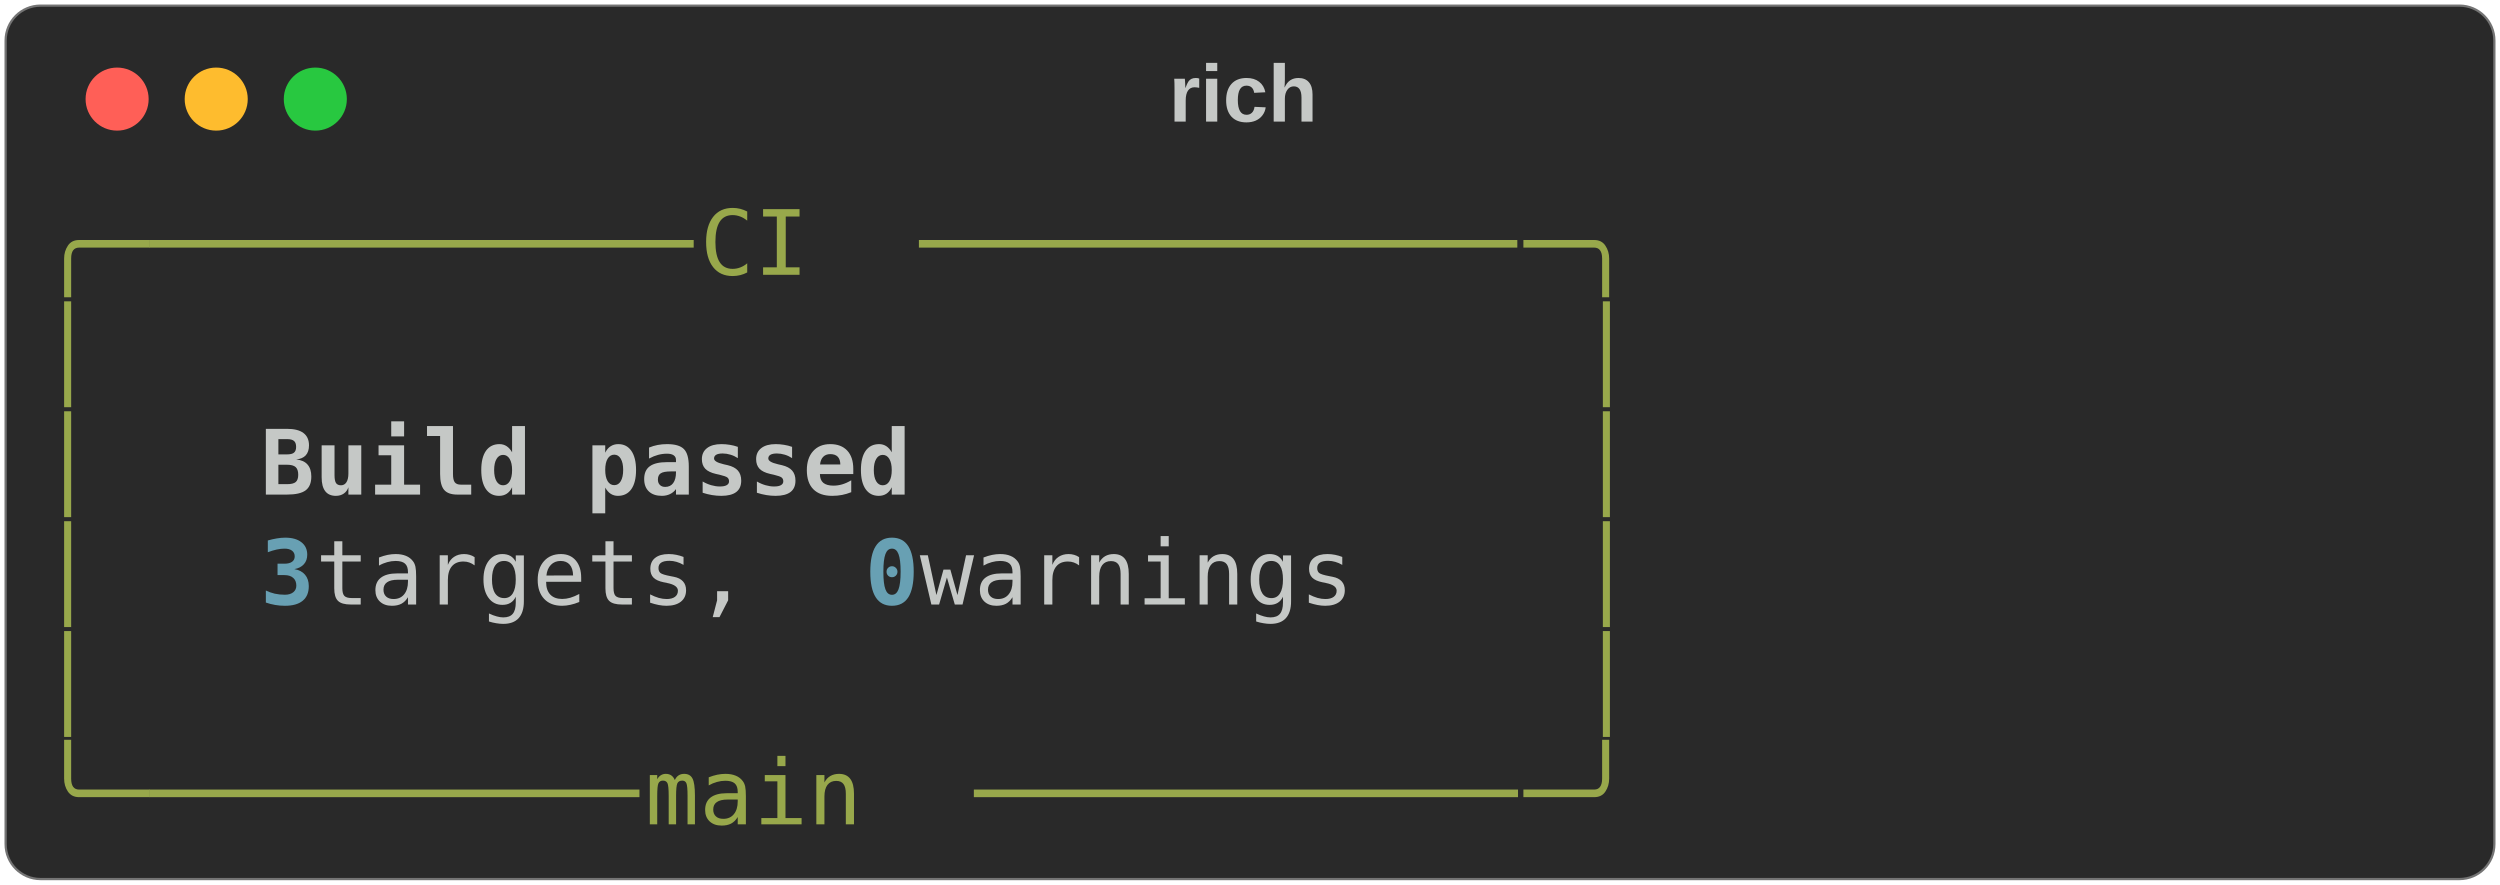
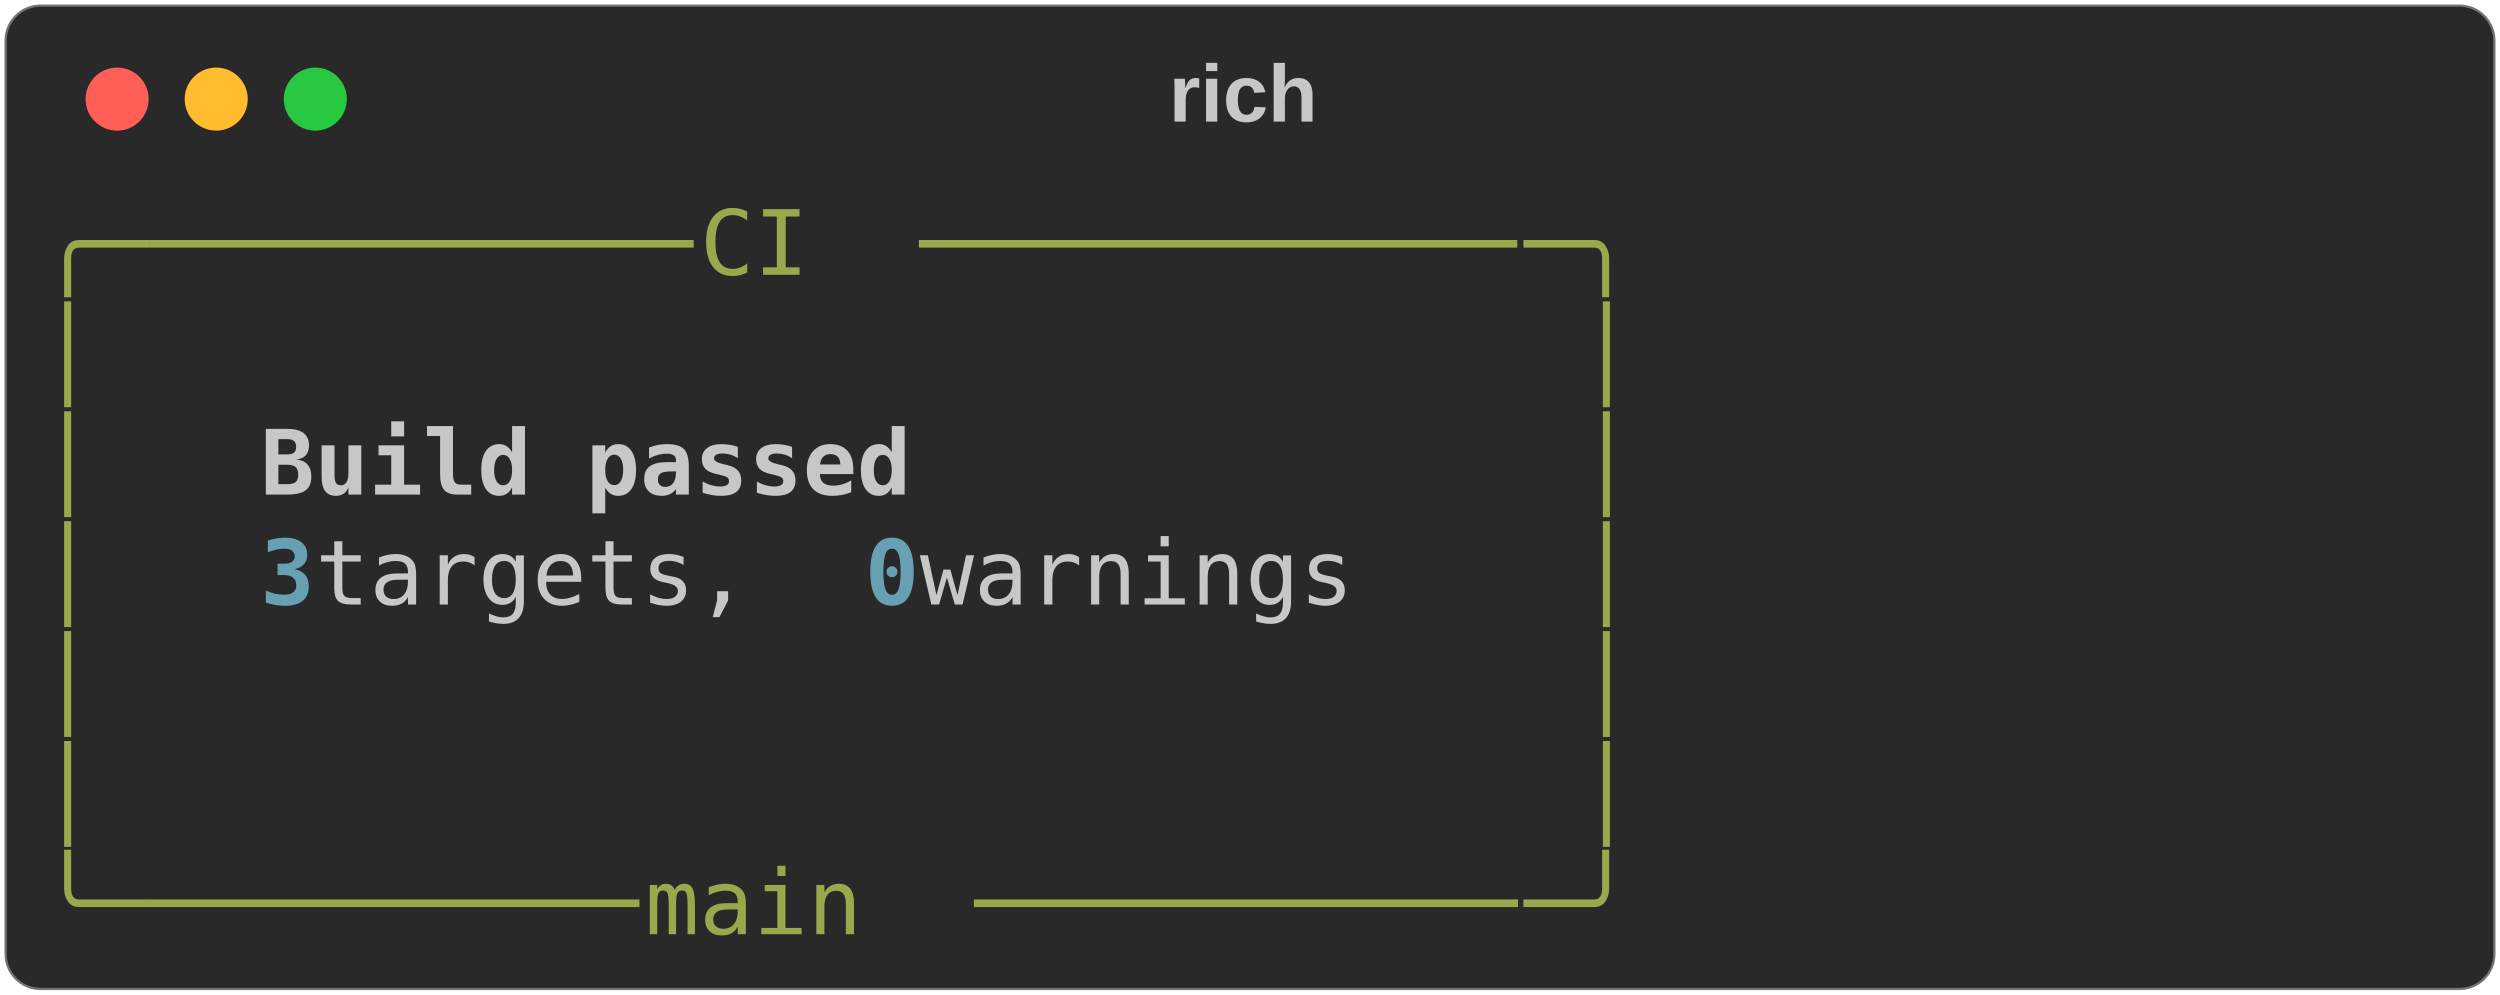
- <svg xmlns="http://www.w3.org/2000/svg" class="rich-terminal" viewBox="0 0 555 196.4">
+ <svg xmlns="http://www.w3.org/2000/svg" class="rich-terminal" viewBox="0 0 555 220.8">
  <style>

    @font-face {
        font-family: "Fira Code";
        src: local("FiraCode-Regular"),
                url("https://cdnjs.cloudflare.com/ajax/libs/firacode/6.2.0/woff2/FiraCode-Regular.woff2") format("woff2"),
                url("https://cdnjs.cloudflare.com/ajax/libs/firacode/6.2.0/woff/FiraCode-Regular.woff") format("woff");
        font-style: normal;
        font-weight: 400;
    }
    @font-face {
        font-family: "Fira Code";
        src: local("FiraCode-Bold"),
                url("https://cdnjs.cloudflare.com/ajax/libs/firacode/6.2.0/woff2/FiraCode-Bold.woff2") format("woff2"),
                url("https://cdnjs.cloudflare.com/ajax/libs/firacode/6.2.0/woff/FiraCode-Bold.woff") format("woff");
        font-style: bold;
        font-weight: 700;
    }

    .rich-cli-matrix {
        font-family: Fira Code, monospace;
        font-size: 20px;
        line-height: 24.4px;
        font-variant-east-asian: full-width;
    }

    .rich-cli-title {
        font-size: 18px;
        font-weight: bold;
        font-family: arial;
    }

    .rich-cli-r1 { fill: #98a84b }
.rich-cli-r2 { fill: #c5c8c6 }
.rich-cli-r3 { fill: #c5c8c6;font-weight: bold }
.rich-cli-r4 { fill: #68a0b3;font-weight: bold }
    </style>
  <defs>
    <clipPath id="rich-cli-clip-terminal">
-       <rect x="0" y="0" width="535.8" height="145.4" />
+       <rect x="0" y="0" width="535.8" height="169.8" />
    </clipPath>
    <clipPath id="rich-cli-line-0">
      <rect x="0" y="1.5" width="536.8" height="24.65" />
    </clipPath>
    <clipPath id="rich-cli-line-1">
      <rect x="0" y="25.9" width="536.8" height="24.65" />
    </clipPath>
    <clipPath id="rich-cli-line-2">
      <rect x="0" y="50.3" width="536.8" height="24.65" />
    </clipPath>
    <clipPath id="rich-cli-line-3">
      <rect x="0" y="74.7" width="536.8" height="24.65" />
    </clipPath>
    <clipPath id="rich-cli-line-4">
      <rect x="0" y="99.1" width="536.8" height="24.65" />
    </clipPath>
+     <clipPath id="rich-cli-line-5">
+       <rect x="0" y="123.5" width="536.8" height="24.65" />
+     </clipPath>
  </defs>
-   <rect fill="#292929" stroke="rgba(255,255,255,0.35)" stroke-width="1" x="1" y="1" width="553" height="194.4" rx="8" />
+   <rect fill="#292929" stroke="rgba(255,255,255,0.35)" stroke-width="1" x="1" y="1" width="553" height="218.8" rx="8" />
  <text class="rich-cli-title" fill="#c5c8c6" text-anchor="middle" x="276" y="27">rich</text>
  <g transform="translate(26,22)">
    <circle cx="0" cy="0" r="7" fill="#ff5f57" />
    <circle cx="22" cy="0" r="7" fill="#febc2e" />
    <circle cx="44" cy="0" r="7" fill="#28c840" />
  </g>
  <g transform="translate(9, 41)" clip-path="url(#rich-cli-clip-terminal)">
    <g class="rich-cli-matrix">
      <text class="rich-cli-r1" x="0" y="20" textLength="24.4" clip-path="url(#rich-cli-line-0)">╭─</text>
      <text class="rich-cli-r1" x="24.4" y="20" textLength="122" clip-path="url(#rich-cli-line-0)">──────────</text>
      <text class="rich-cli-r1" x="146.4" y="20" textLength="48.8" clip-path="url(#rich-cli-line-0)"> CI </text>
      <text class="rich-cli-r1" x="195.2" y="20" textLength="134.2" clip-path="url(#rich-cli-line-0)">───────────</text>
      <text class="rich-cli-r1" x="329.4" y="20" textLength="24.4" clip-path="url(#rich-cli-line-0)">─╮</text>
      <text class="rich-cli-r2" x="536.8" y="20" textLength="12.2" clip-path="url(#rich-cli-line-0)">
</text>
      <text class="rich-cli-r1" x="0" y="44.4" textLength="12.2" clip-path="url(#rich-cli-line-1)">│</text>
      <text class="rich-cli-r1" x="341.6" y="44.4" textLength="12.2" clip-path="url(#rich-cli-line-1)">│</text>
      <text class="rich-cli-r2" x="536.8" y="44.4" textLength="12.2" clip-path="url(#rich-cli-line-1)">
</text>
      <text class="rich-cli-r1" x="0" y="68.8" textLength="12.2" clip-path="url(#rich-cli-line-2)">│</text>
      <text class="rich-cli-r3" x="48.8" y="68.8" textLength="146.4" clip-path="url(#rich-cli-line-2)">Build passed</text>
      <text class="rich-cli-r1" x="341.6" y="68.8" textLength="12.2" clip-path="url(#rich-cli-line-2)">│</text>
      <text class="rich-cli-r2" x="536.8" y="68.8" textLength="12.2" clip-path="url(#rich-cli-line-2)">
</text>
      <text class="rich-cli-r1" x="0" y="93.2" textLength="12.2" clip-path="url(#rich-cli-line-3)">│</text>
      <text class="rich-cli-r4" x="48.8" y="93.2" textLength="12.2" clip-path="url(#rich-cli-line-3)">3</text>
      <text class="rich-cli-r2" x="61" y="93.2" textLength="122" clip-path="url(#rich-cli-line-3)"> targets, </text>
      <text class="rich-cli-r4" x="183" y="93.2" textLength="12.2" clip-path="url(#rich-cli-line-3)">0</text>
      <text class="rich-cli-r2" x="195.2" y="93.2" textLength="109.8" clip-path="url(#rich-cli-line-3)"> warnings</text>
      <text class="rich-cli-r1" x="341.6" y="93.2" textLength="12.2" clip-path="url(#rich-cli-line-3)">│</text>
      <text class="rich-cli-r2" x="536.8" y="93.2" textLength="12.2" clip-path="url(#rich-cli-line-3)">
</text>
      <text class="rich-cli-r1" x="0" y="117.6" textLength="12.2" clip-path="url(#rich-cli-line-4)">│</text>
      <text class="rich-cli-r1" x="341.6" y="117.6" textLength="12.2" clip-path="url(#rich-cli-line-4)">│</text>
      <text class="rich-cli-r2" x="536.8" y="117.6" textLength="12.2" clip-path="url(#rich-cli-line-4)">
</text>
-       <text class="rich-cli-r1" x="0" y="142" textLength="24.4" clip-path="url(#rich-cli-line-5)">╰─</text>
-       <text class="rich-cli-r1" x="24.4" y="142" textLength="109.8" clip-path="url(#rich-cli-line-5)">─────────</text>
-       <text class="rich-cli-r1" x="134.2" y="142" textLength="73.2" clip-path="url(#rich-cli-line-5)"> main </text>
-       <text class="rich-cli-r1" x="207.4" y="142" textLength="122" clip-path="url(#rich-cli-line-5)">──────────</text>
-       <text class="rich-cli-r1" x="329.4" y="142" textLength="24.4" clip-path="url(#rich-cli-line-5)">─╯</text>
+       <text class="rich-cli-r1" x="0" y="142" textLength="12.2" clip-path="url(#rich-cli-line-5)">│</text>
+       <text class="rich-cli-r1" x="341.6" y="142" textLength="12.2" clip-path="url(#rich-cli-line-5)">│</text>
      <text class="rich-cli-r2" x="536.8" y="142" textLength="12.2" clip-path="url(#rich-cli-line-5)">
+ </text>
+       <text class="rich-cli-r1" x="0" y="166.4" textLength="24.4" clip-path="url(#rich-cli-line-6)">╰─</text>
+       <text class="rich-cli-r1" x="24.4" y="166.4" textLength="109.8" clip-path="url(#rich-cli-line-6)">─────────</text>
+       <text class="rich-cli-r1" x="134.2" y="166.4" textLength="73.2" clip-path="url(#rich-cli-line-6)"> main </text>
+       <text class="rich-cli-r1" x="207.4" y="166.4" textLength="122" clip-path="url(#rich-cli-line-6)">──────────</text>
+       <text class="rich-cli-r1" x="329.4" y="166.4" textLength="24.4" clip-path="url(#rich-cli-line-6)">─╯</text>
+       <text class="rich-cli-r2" x="536.8" y="166.4" textLength="12.2" clip-path="url(#rich-cli-line-6)">
</text>
    </g>
  </g>
</svg>
